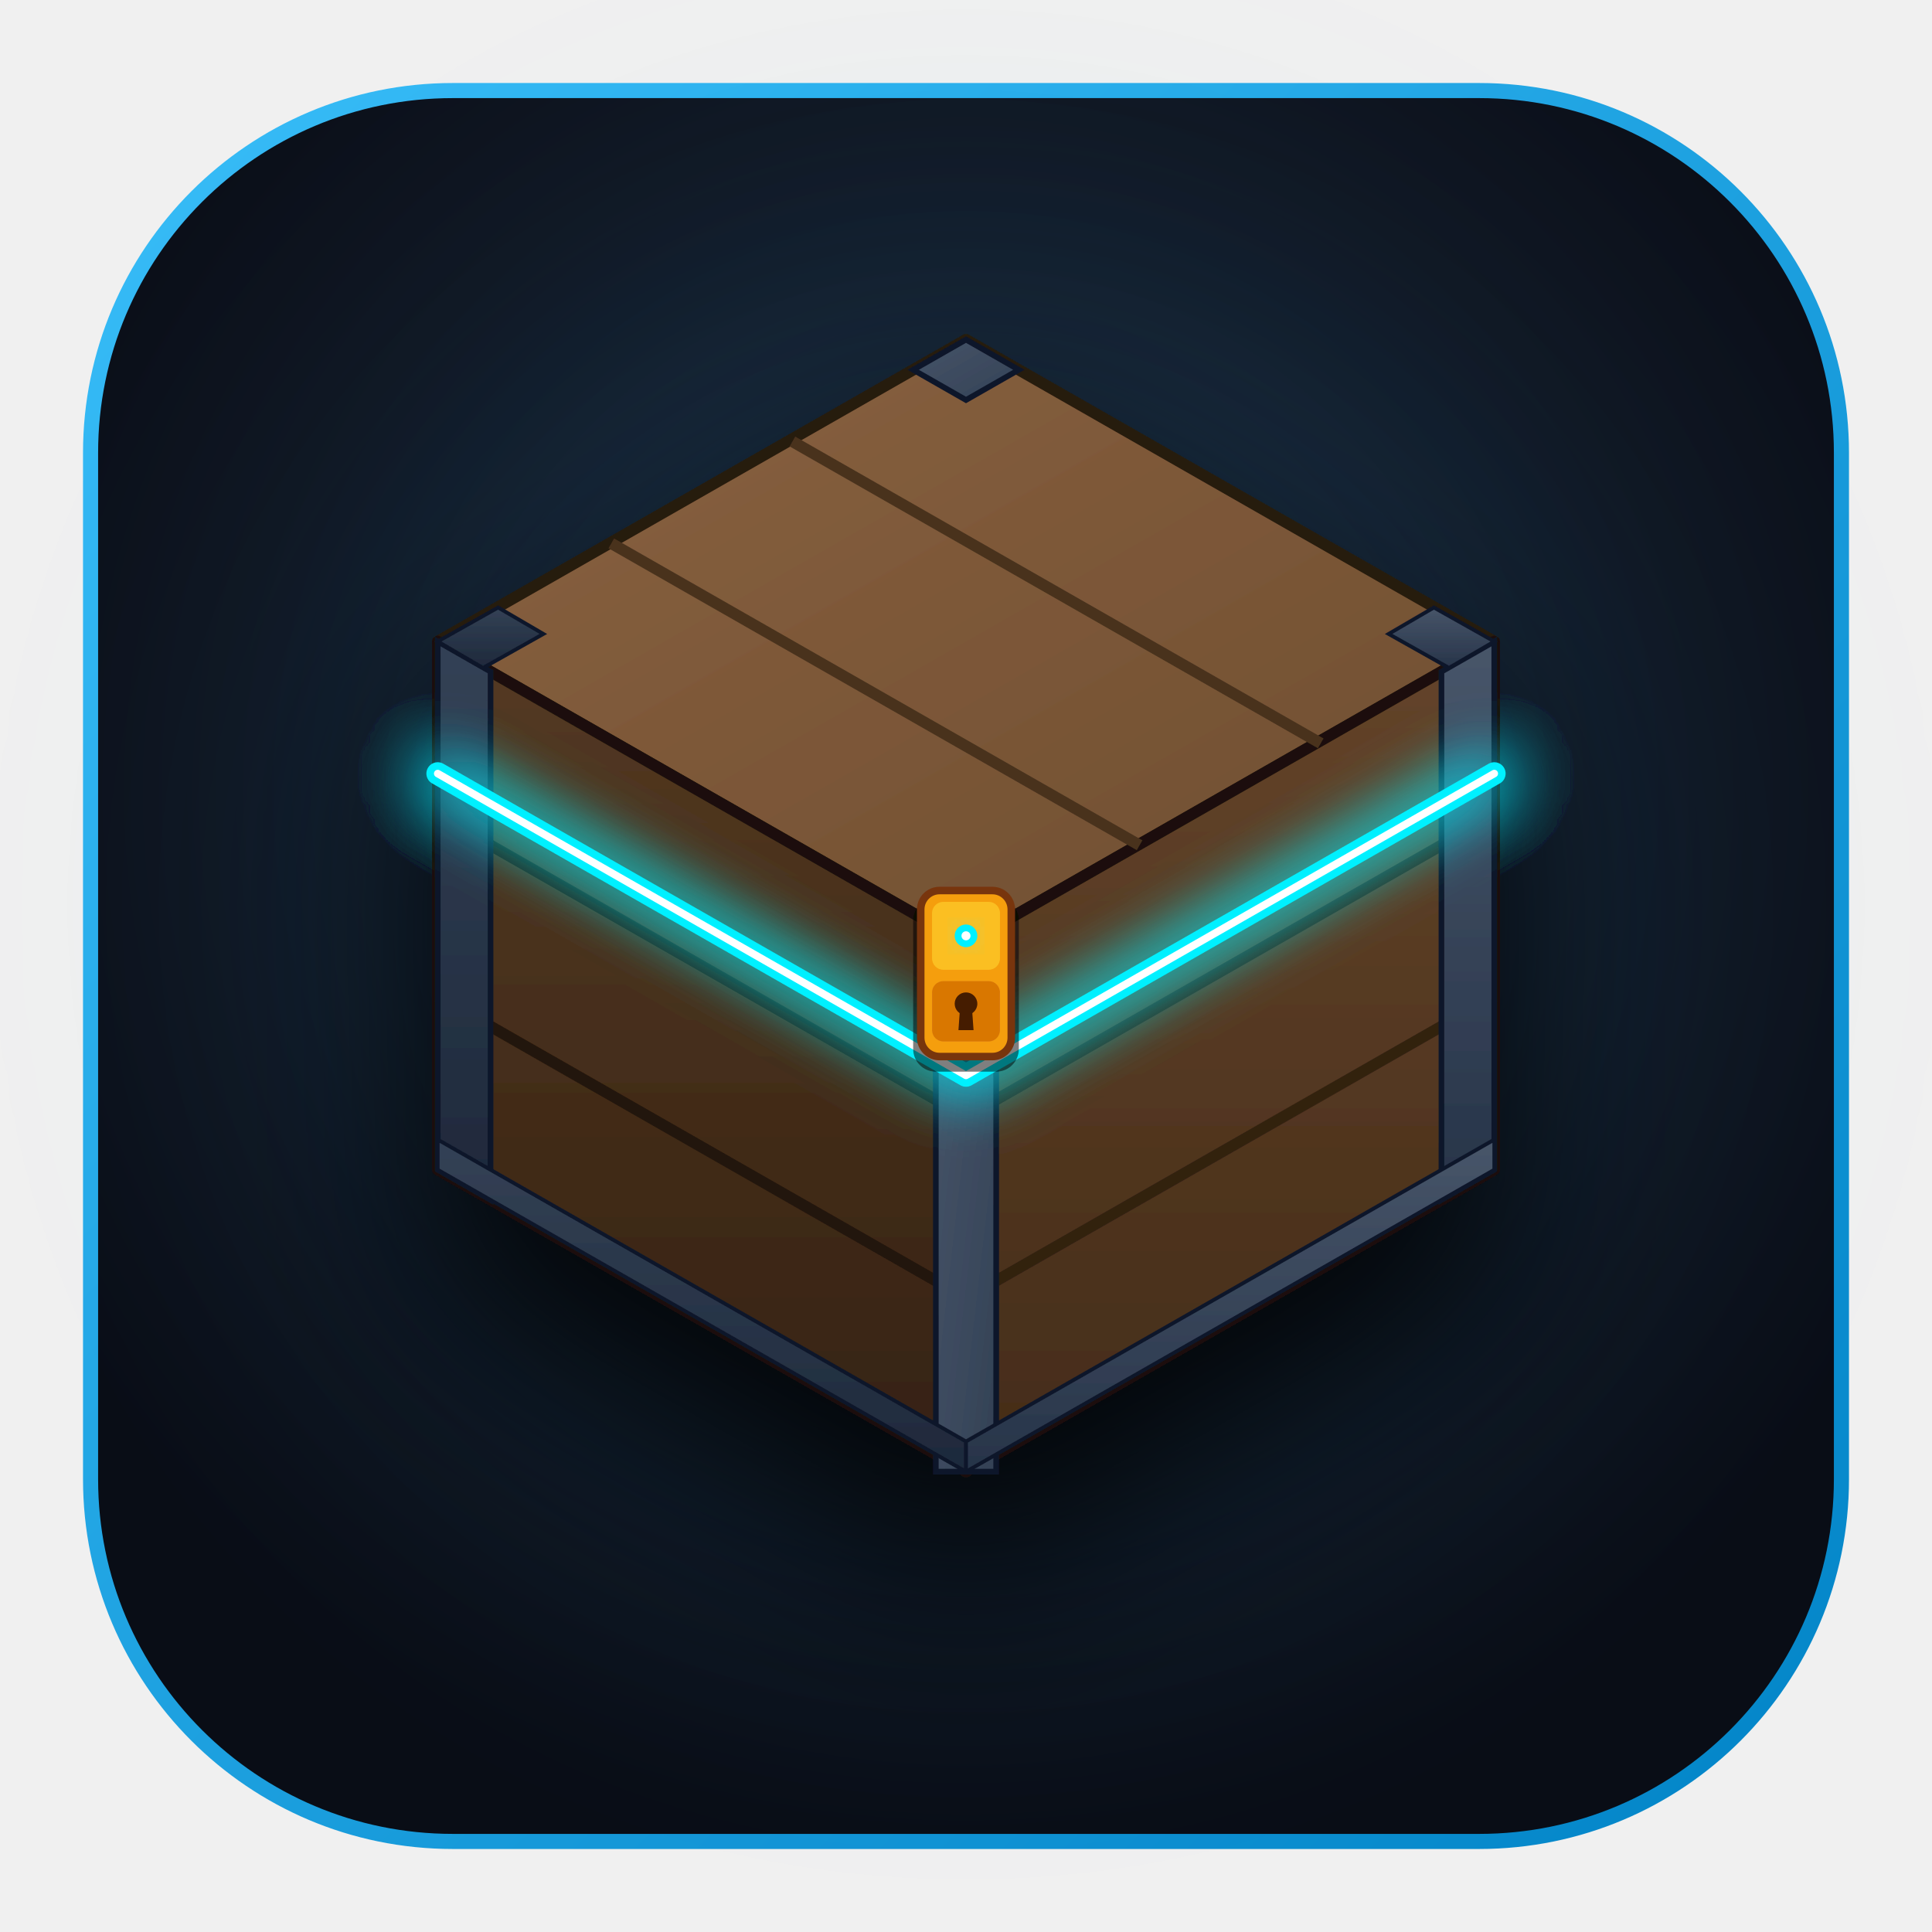
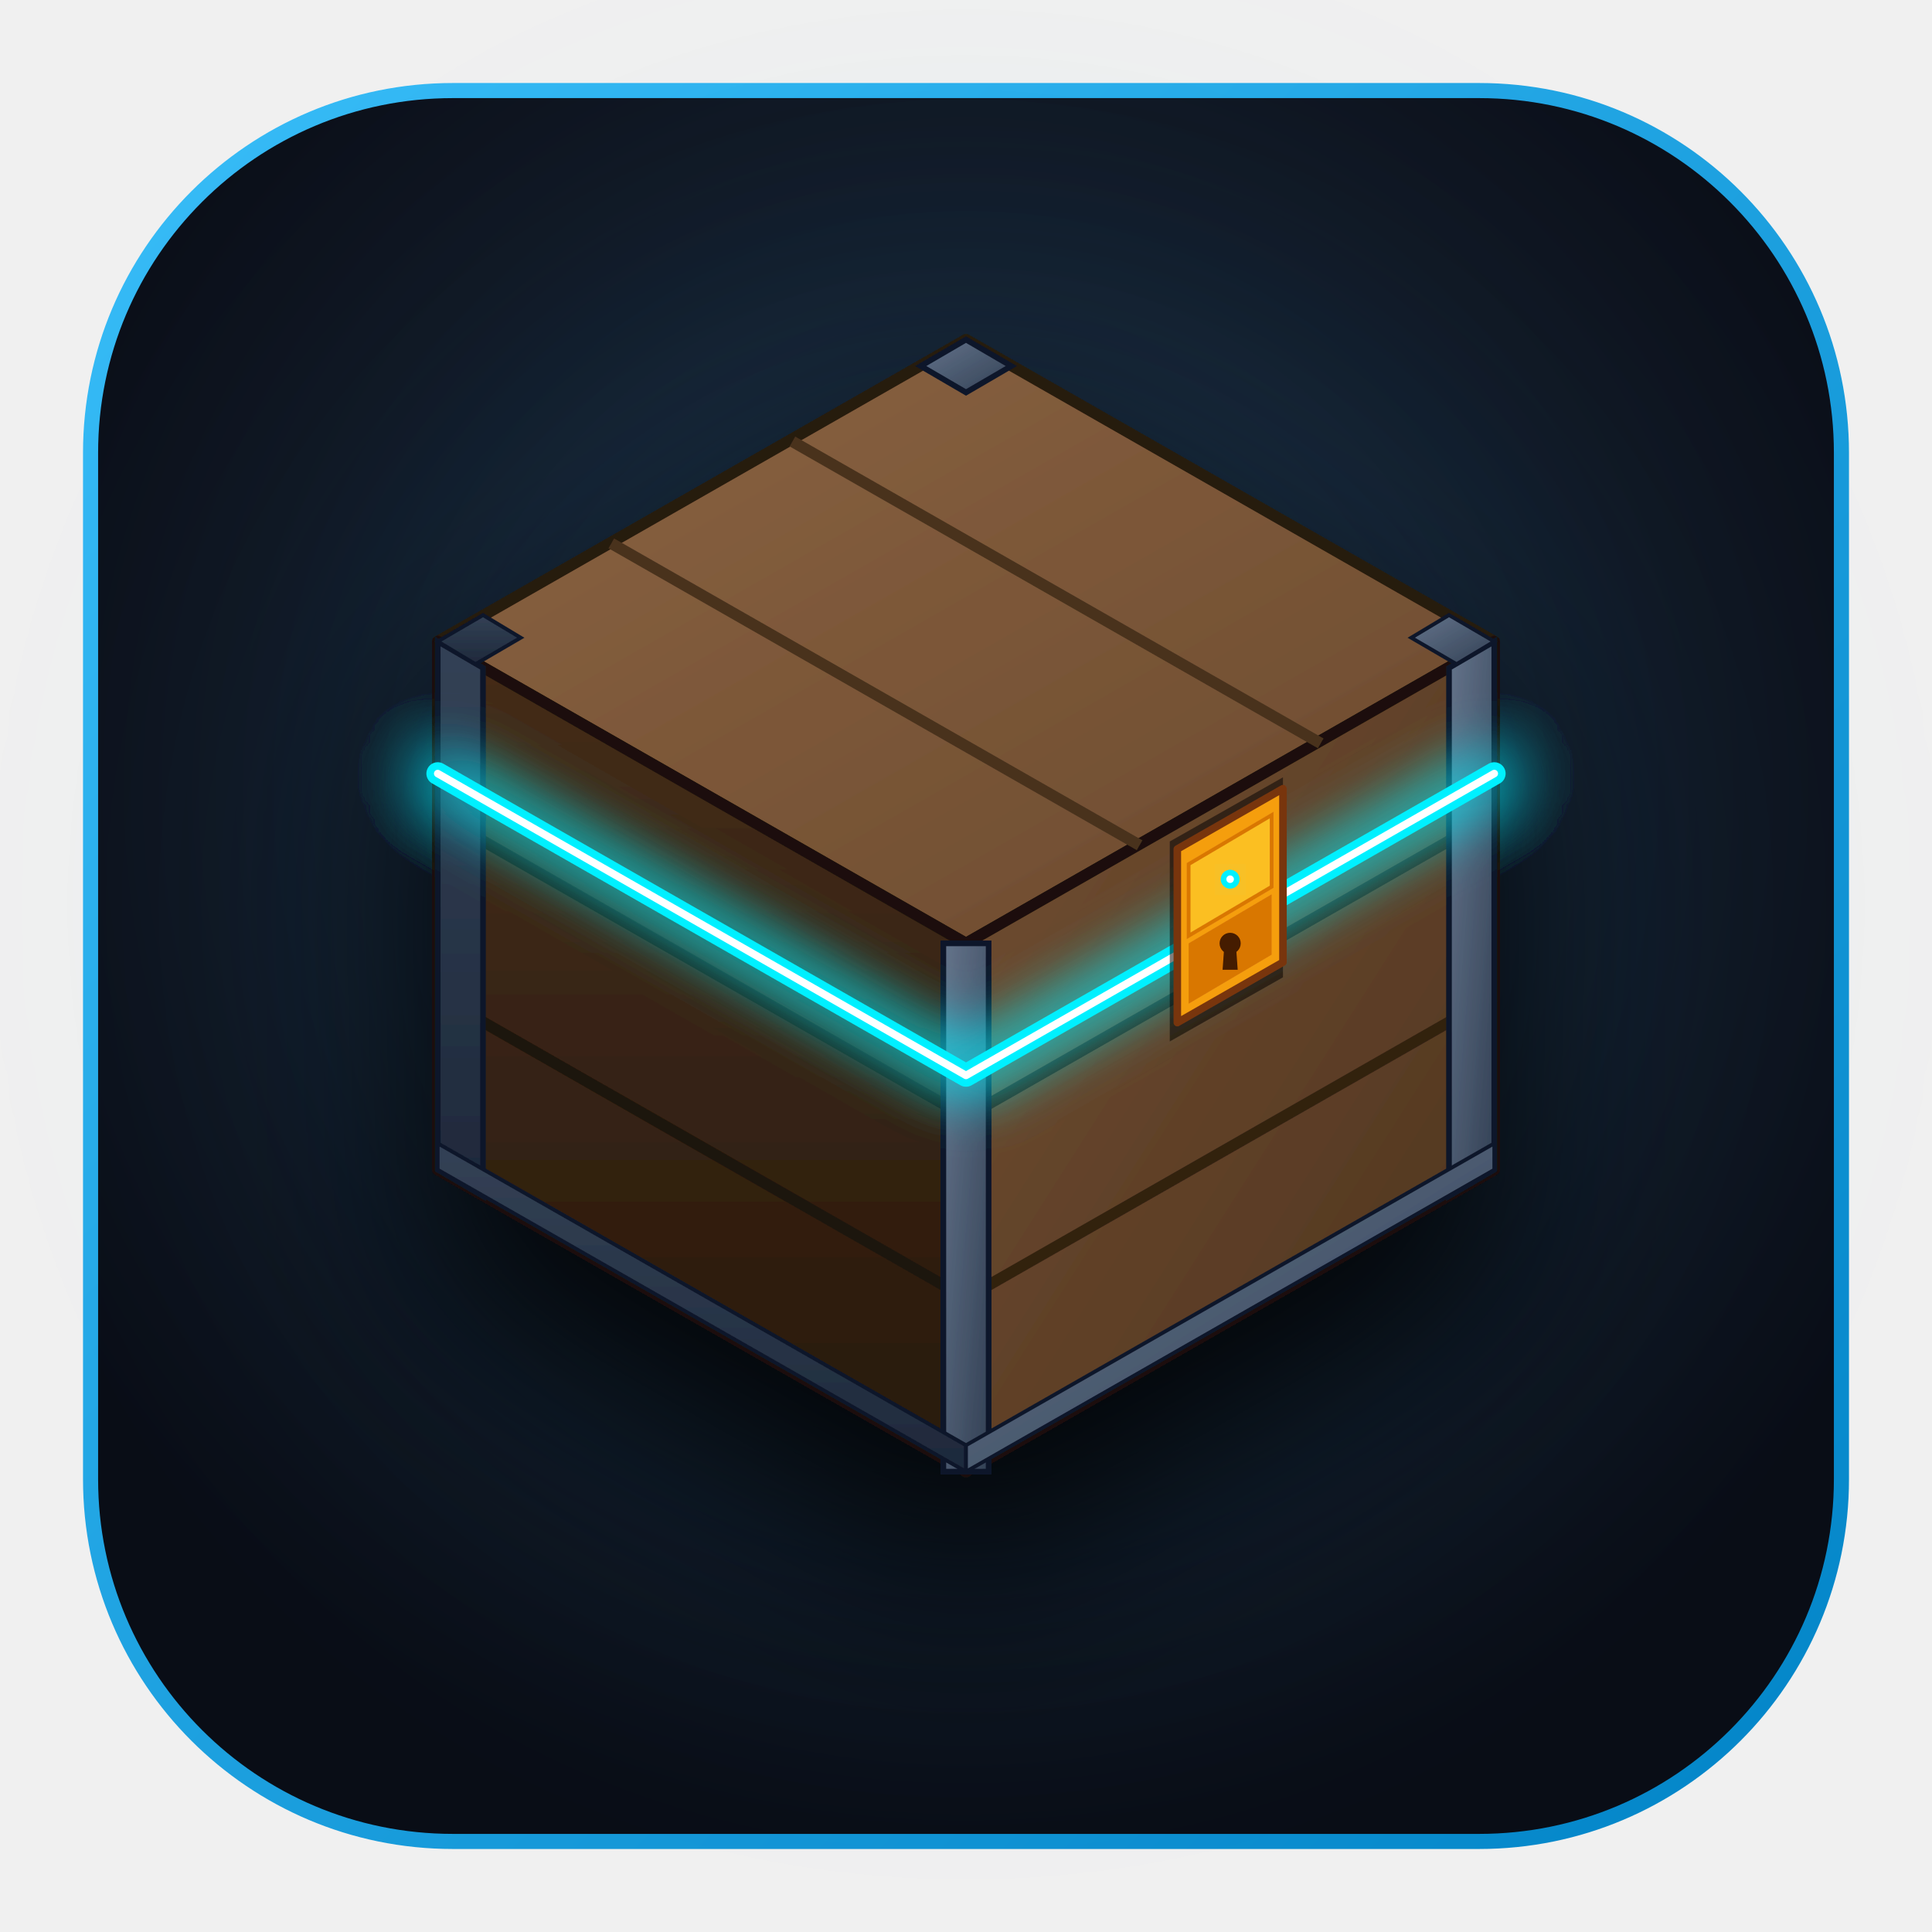
<svg xmlns="http://www.w3.org/2000/svg" viewBox="0 0 512 512" fill="none">
  <defs>
    <radialGradient id="bg-grad" cx="50%" cy="40%" r="60%">
      <stop offset="0%" stop-color="#1e293b" />
      <stop offset="100%" stop-color="#090d16" />
    </radialGradient>
    <linearGradient id="frame-glow" x1="0%" y1="0%" x2="100%" y2="100%">
      <stop offset="0%" stop-color="#38bdf8" />
      <stop offset="100%" stop-color="#0284c7" />
    </linearGradient>
    <linearGradient id="wood-top" x1="0%" y1="0%" x2="100%" y2="100%">
-       <stop offset="0%" stop-color="#8a6240" />
-       <stop offset="100%" stop-color="#6e4d30" />
+       <stop offset="0%" stop-color="#8c6442" />
+       <stop offset="100%" stop-color="#6a492e" />
    </linearGradient>
-     <linearGradient id="wood-left" x1="0%" y1="0%" x2="0%" y2="100%">
-       <stop offset="0%" stop-color="#543922" />
-       <stop offset="100%" stop-color="#352212" />
+     <linearGradient id="wood-front" x1="0%" y1="0%" x2="100%" y2="100%">
+       <stop offset="0%" stop-color="#734f32" />
+       <stop offset="100%" stop-color="#4d331e" />
    </linearGradient>
-     <linearGradient id="wood-right" x1="0%" y1="0%" x2="0%" y2="100%">
-       <stop offset="0%" stop-color="#64442a" />
-       <stop offset="100%" stop-color="#442c18" />
+     <linearGradient id="wood-side" x1="0%" y1="0%" x2="0%" y2="100%">
+       <stop offset="0%" stop-color="#452d19" />
+       <stop offset="100%" stop-color="#28190d" />
    </linearGradient>
-     <linearGradient id="iron-top" x1="0%" y1="0%" x2="100%" y2="100%">
-       <stop offset="0%" stop-color="#475569" />
+     <linearGradient id="iron-light" x1="0%" y1="0%" x2="100%" y2="100%">
+       <stop offset="0%" stop-color="#64748b" />
      <stop offset="100%" stop-color="#334155" />
    </linearGradient>
-     <linearGradient id="iron-left" x1="0%" y1="0%" x2="0%" y2="100%">
+     <linearGradient id="iron-dark" x1="0%" y1="0%" x2="0%" y2="100%">
      <stop offset="0%" stop-color="#334155" />
      <stop offset="100%" stop-color="#1e293b" />
-     </linearGradient>
-     <linearGradient id="iron-right" x1="0%" y1="0%" x2="0%" y2="100%">
-       <stop offset="0%" stop-color="#475569" />
-       <stop offset="100%" stop-color="#273449" />
    </linearGradient>
    <filter id="neon-glow" x="-30%" y="-30%" width="160%" height="160%">
      <feGaussianBlur stdDeviation="8" result="blur1" />
      <feGaussianBlur stdDeviation="3" result="blur2" />
      <feMerge>
        <feMergeNode in="blur1" />
        <feMergeNode in="blur2" />
        <feMergeNode in="SourceGraphic" />
      </feMerge>
    </filter>
    <filter id="chest-drop-shadow" x="-20%" y="-20%" width="140%" height="150%">
      <feDropShadow dx="0" dy="28" stdDeviation="24" flood-color="#000000" flood-opacity="0.85" />
    </filter>
  </defs>
  <rect x="24" y="24" width="464" height="464" rx="96" fill="url(#bg-grad)" stroke="url(#frame-glow)" stroke-width="4" />
  <circle cx="256" cy="240" r="170" fill="#0ea5e9" opacity="0.1" filter="blur(50px)" />
  <g filter="url(#chest-drop-shadow)">
    <polygon points="256,90 396,170 256,250 116,170" fill="url(#wood-top)" stroke="#271a0e" stroke-width="3" stroke-linejoin="round" />
-     <polygon points="116,170 256,250 256,390 116,310" fill="url(#wood-left)" stroke="#1a1008" stroke-width="3" stroke-linejoin="round" />
-     <polygon points="256,250 396,170 396,310 256,390" fill="url(#wood-right)" stroke="#1a1008" stroke-width="3" stroke-linejoin="round" />
+     <polygon points="256,250 396,170 396,310 256,390" fill="url(#wood-front)" stroke="#1a1008" stroke-width="3" stroke-linejoin="round" />
+     <polygon points="116,170 256,250 256,390 116,310" fill="url(#wood-side)" stroke="#1a1008" stroke-width="3" stroke-linejoin="round" />
    <line x1="162" y1="144" x2="302" y2="224" stroke="#48321e" stroke-width="3" />
    <line x1="210" y1="117" x2="350" y2="197" stroke="#48321e" stroke-width="3" />
-     <line x1="116" y1="216" x2="256" y2="296" stroke="#24160a" stroke-width="3" />
-     <line x1="116" y1="264" x2="256" y2="344" stroke="#24160a" stroke-width="3" />
+     <line x1="116" y1="216" x2="256" y2="296" stroke="#1f1207" stroke-width="3" />
+     <line x1="116" y1="264" x2="256" y2="344" stroke="#1f1207" stroke-width="3" />
    <line x1="256" y1="296" x2="396" y2="216" stroke="#332011" stroke-width="3" />
    <line x1="256" y1="344" x2="396" y2="264" stroke="#332011" stroke-width="3" />
-     <polygon points="248,250 264,250 264,390 248,390" fill="url(#iron-top)" stroke="#0f172a" stroke-width="1.5" />
-     <polygon points="116,170 130,178 130,318 116,310" fill="url(#iron-left)" stroke="#0f172a" stroke-width="1.5" />
-     <polygon points="396,170 382,178 382,318 396,310" fill="url(#iron-right)" stroke="#0f172a" stroke-width="1.5" />
-     <polygon points="116,302 256,382 256,390 116,310" fill="url(#iron-left)" stroke="#0f172a" stroke-width="1" />
-     <polygon points="256,382 396,302 396,310 256,390" fill="url(#iron-right)" stroke="#0f172a" stroke-width="1" />
-     <polygon points="256,90 270,98 256,106 242,98" fill="url(#iron-top)" stroke="#0f172a" stroke-width="1.5" />
-     <polygon points="116,170 132,161 144,168 128,177" fill="url(#iron-left)" stroke="#0f172a" stroke-width="1" />
-     <polygon points="396,170 380,161 368,168 384,177" fill="url(#iron-right)" stroke="#0f172a" stroke-width="1" />
+     <polygon points="250,250 262,250 262,390 250,390" fill="url(#iron-light)" stroke="#0f172a" stroke-width="1.5" />
+     <polygon points="116,170 128,177 128,317 116,310" fill="url(#iron-dark)" stroke="#0f172a" stroke-width="1.5" />
+     <polygon points="396,170 384,177 384,317 396,310" fill="url(#iron-light)" stroke="#0f172a" stroke-width="1.5" />
+     <polygon points="116,303 256,383 256,390 116,310" fill="url(#iron-dark)" stroke="#0f172a" stroke-width="1" />
+     <polygon points="256,383 396,303 396,310 256,390" fill="url(#iron-light)" stroke="#0f172a" stroke-width="1" />
+     <polygon points="256,90 268,97 256,104 244,97" fill="url(#iron-light)" stroke="#0f172a" stroke-width="1.5" />
+     <polygon points="116,170 128,163 138,169 126,176" fill="url(#iron-dark)" stroke="#0f172a" stroke-width="1" />
+     <polygon points="396,170 384,163 374,169 386,176" fill="url(#iron-light)" stroke="#0f172a" stroke-width="1" />
    <polyline points="116,205 256,285 396,205" stroke="#00f0ff" stroke-width="6" stroke-linecap="round" stroke-linejoin="round" filter="url(#neon-glow)" />
    <polyline points="116,205 256,285 396,205" stroke="#ffffff" stroke-width="2" stroke-linecap="round" stroke-linejoin="round" />
-     <line x1="186" y1="245" x2="186" y2="335" stroke="#00f0ff" stroke-width="2.5" stroke-dasharray="6 6" stroke-linecap="round" opacity="0.9" filter="url(#neon-glow)" />
-     <line x1="326" y1="245" x2="326" y2="335" stroke="#00f0ff" stroke-width="2.5" stroke-dasharray="6 6" stroke-linecap="round" opacity="0.9" filter="url(#neon-glow)" />
-     <rect x="242" y="238" width="28" height="46" rx="6" fill="#000000" opacity="0.5" />
-     <rect x="244" y="236" width="24" height="44" rx="5" fill="#f59e0b" stroke="#78350f" stroke-width="2" />
-     <rect x="247" y="239" width="18" height="18" rx="3" fill="#fbbf24" />
-     <rect x="247" y="260" width="18" height="16" rx="3" fill="#d97706" />
-     <circle cx="256" cy="266" r="3" fill="#451a03" />
-     <polygon points="254.5,266 257.5,266 258,273 254,273" fill="#451a03" />
-     <circle cx="256" cy="248" r="3" fill="#00f0ff" filter="url(#neon-glow)" />
-     <circle cx="256" cy="248" r="1.2" fill="#ffffff" />
+     <g transform="translate(326, 245)">
+       <polygon points="-16,-22 14,-39 14,14 -16,31" fill="#000000" opacity="0.5" />
+       <polygon points="-14,-20 14,-36 14,10 -14,26" fill="#f59e0b" stroke="#78350f" stroke-width="2" stroke-linejoin="round" />
+       <polygon points="-11,-16 11,-29 11,-10 -11,3" fill="#fbbf24" stroke="#d97706" stroke-width="1" />
+       <polygon points="-11,5 11,-8 11,8 -11,21" fill="#d97706" />
+       <circle cx="0" cy="5" r="2.8" fill="#451a03" />
+       <polygon points="-1.5,5 1.5,5 2,12 -2,12" fill="#451a03" />
+       <circle cx="0" cy="-12" r="2.5" fill="#00f0ff" filter="url(#neon-glow)" />
+       <circle cx="0" cy="-12" r="1" fill="#ffffff" />
+     </g>
  </g>
</svg>
